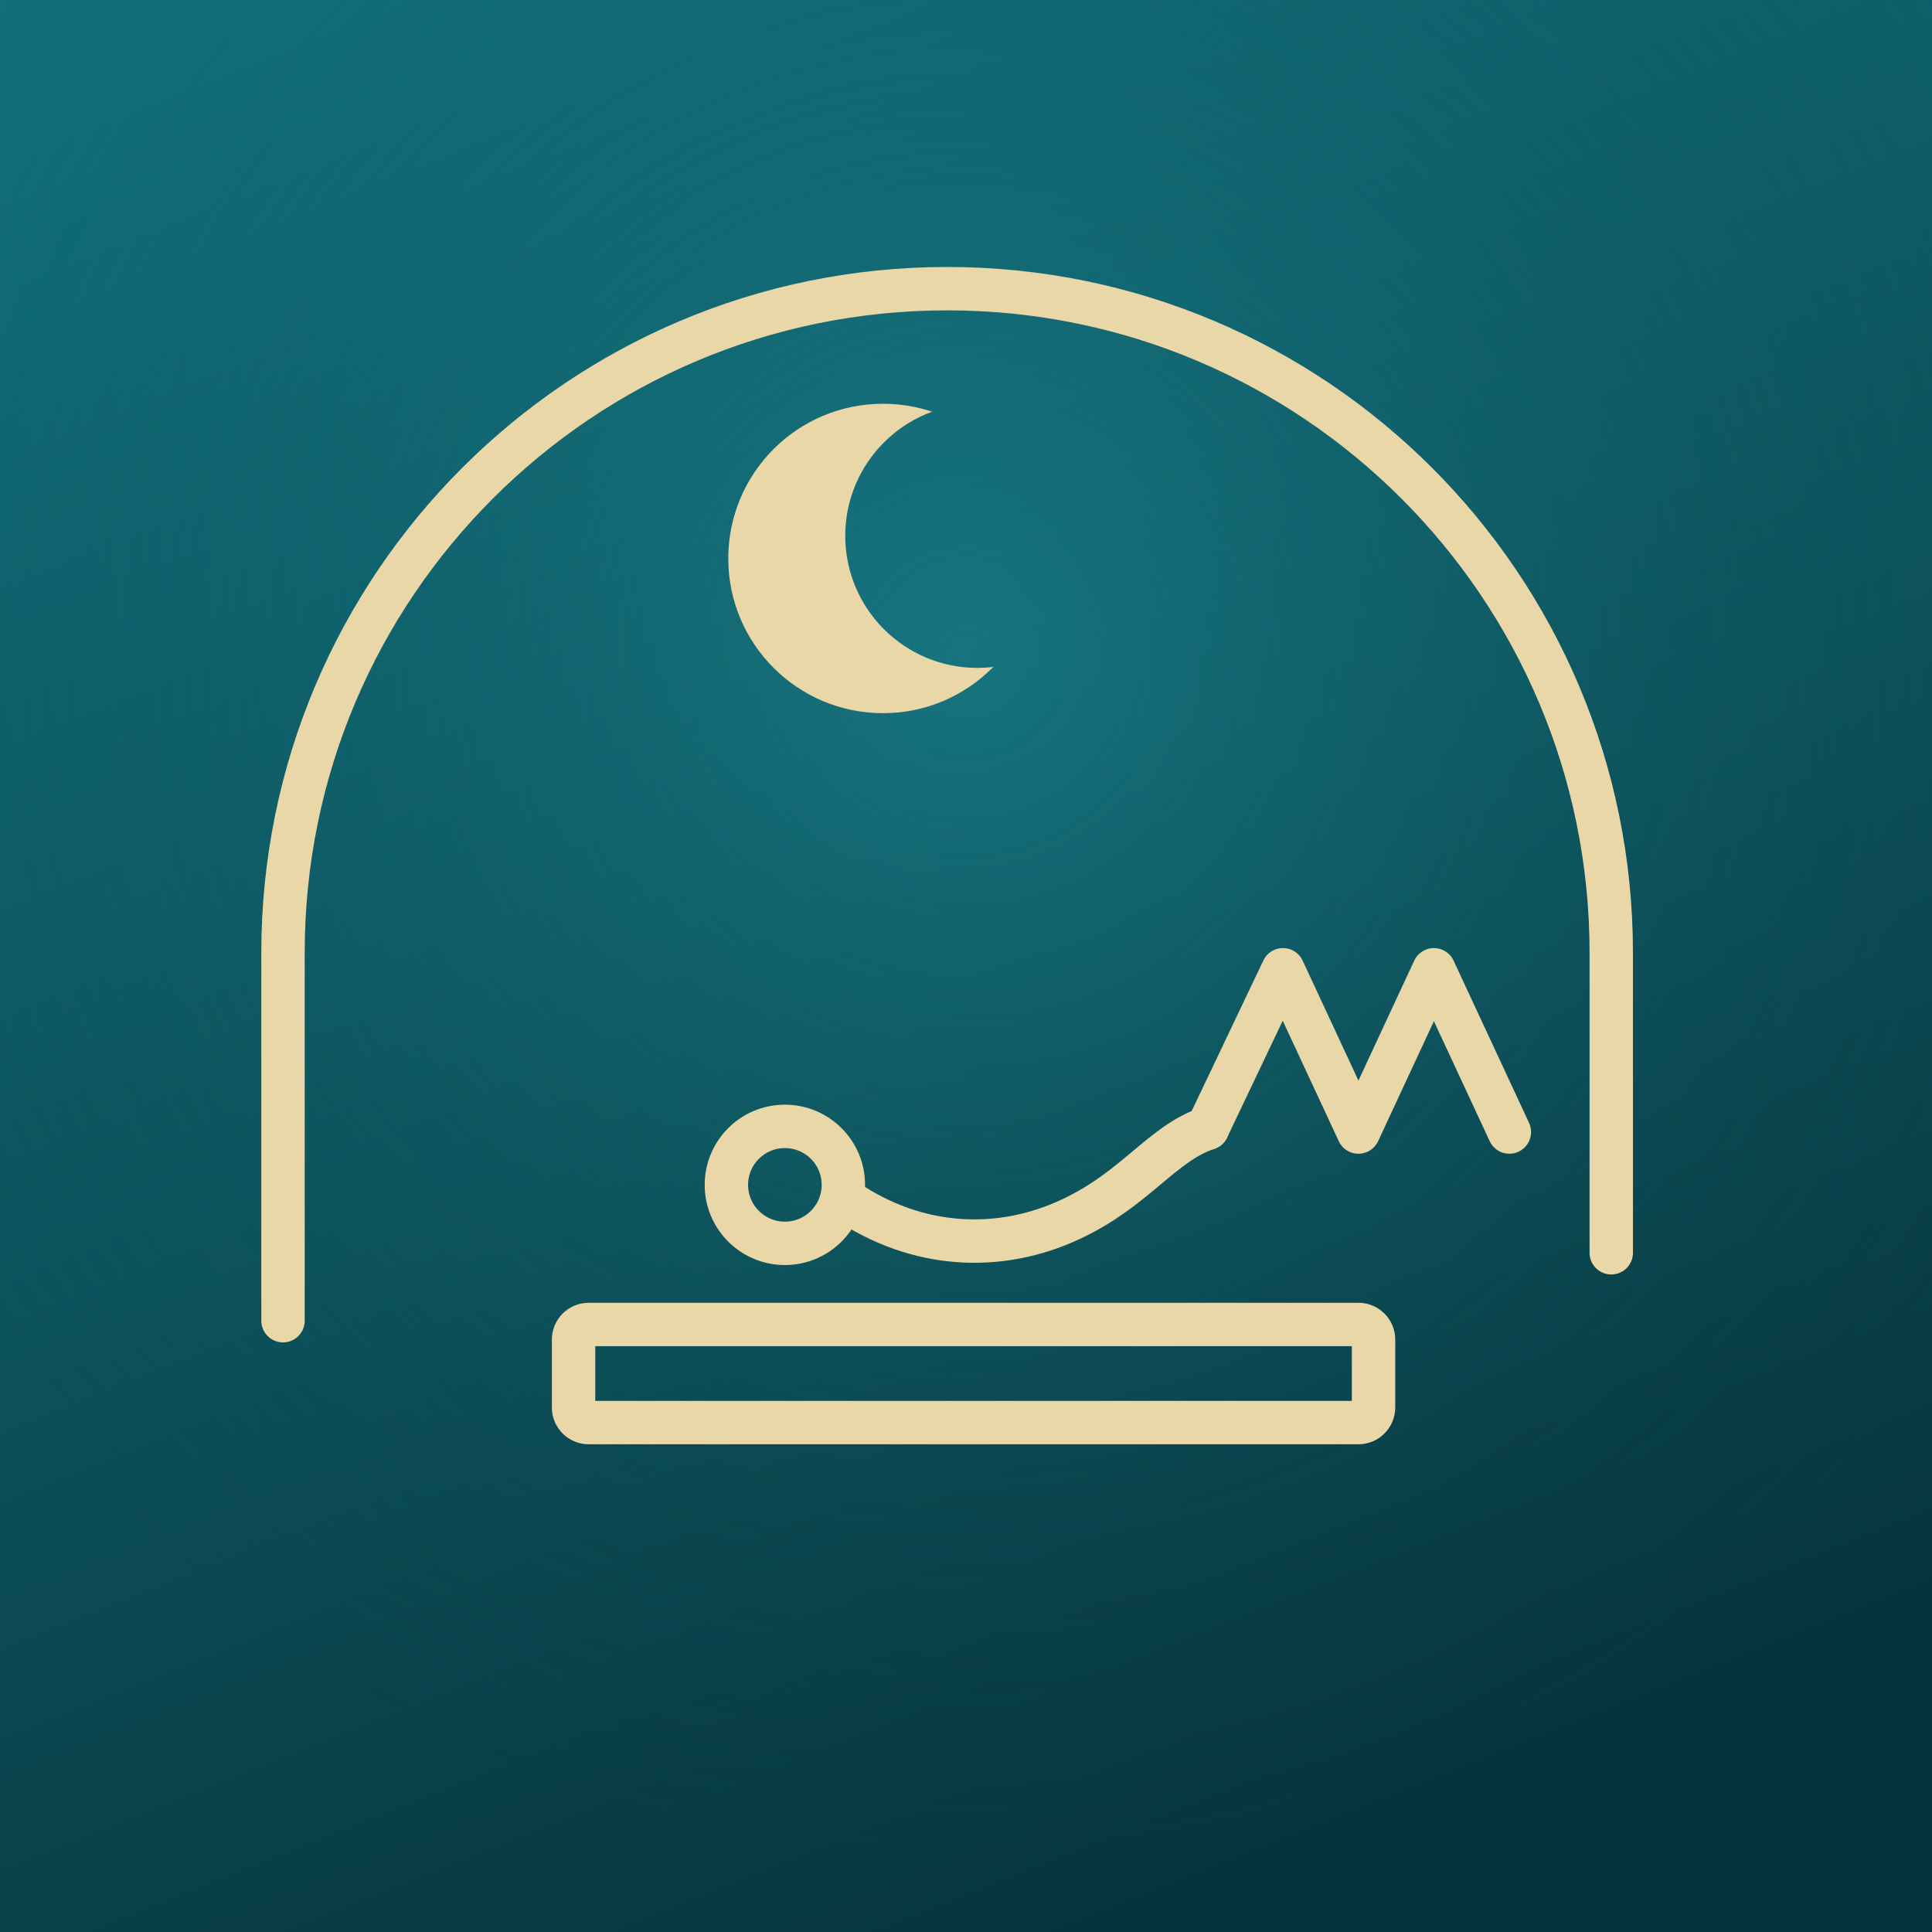
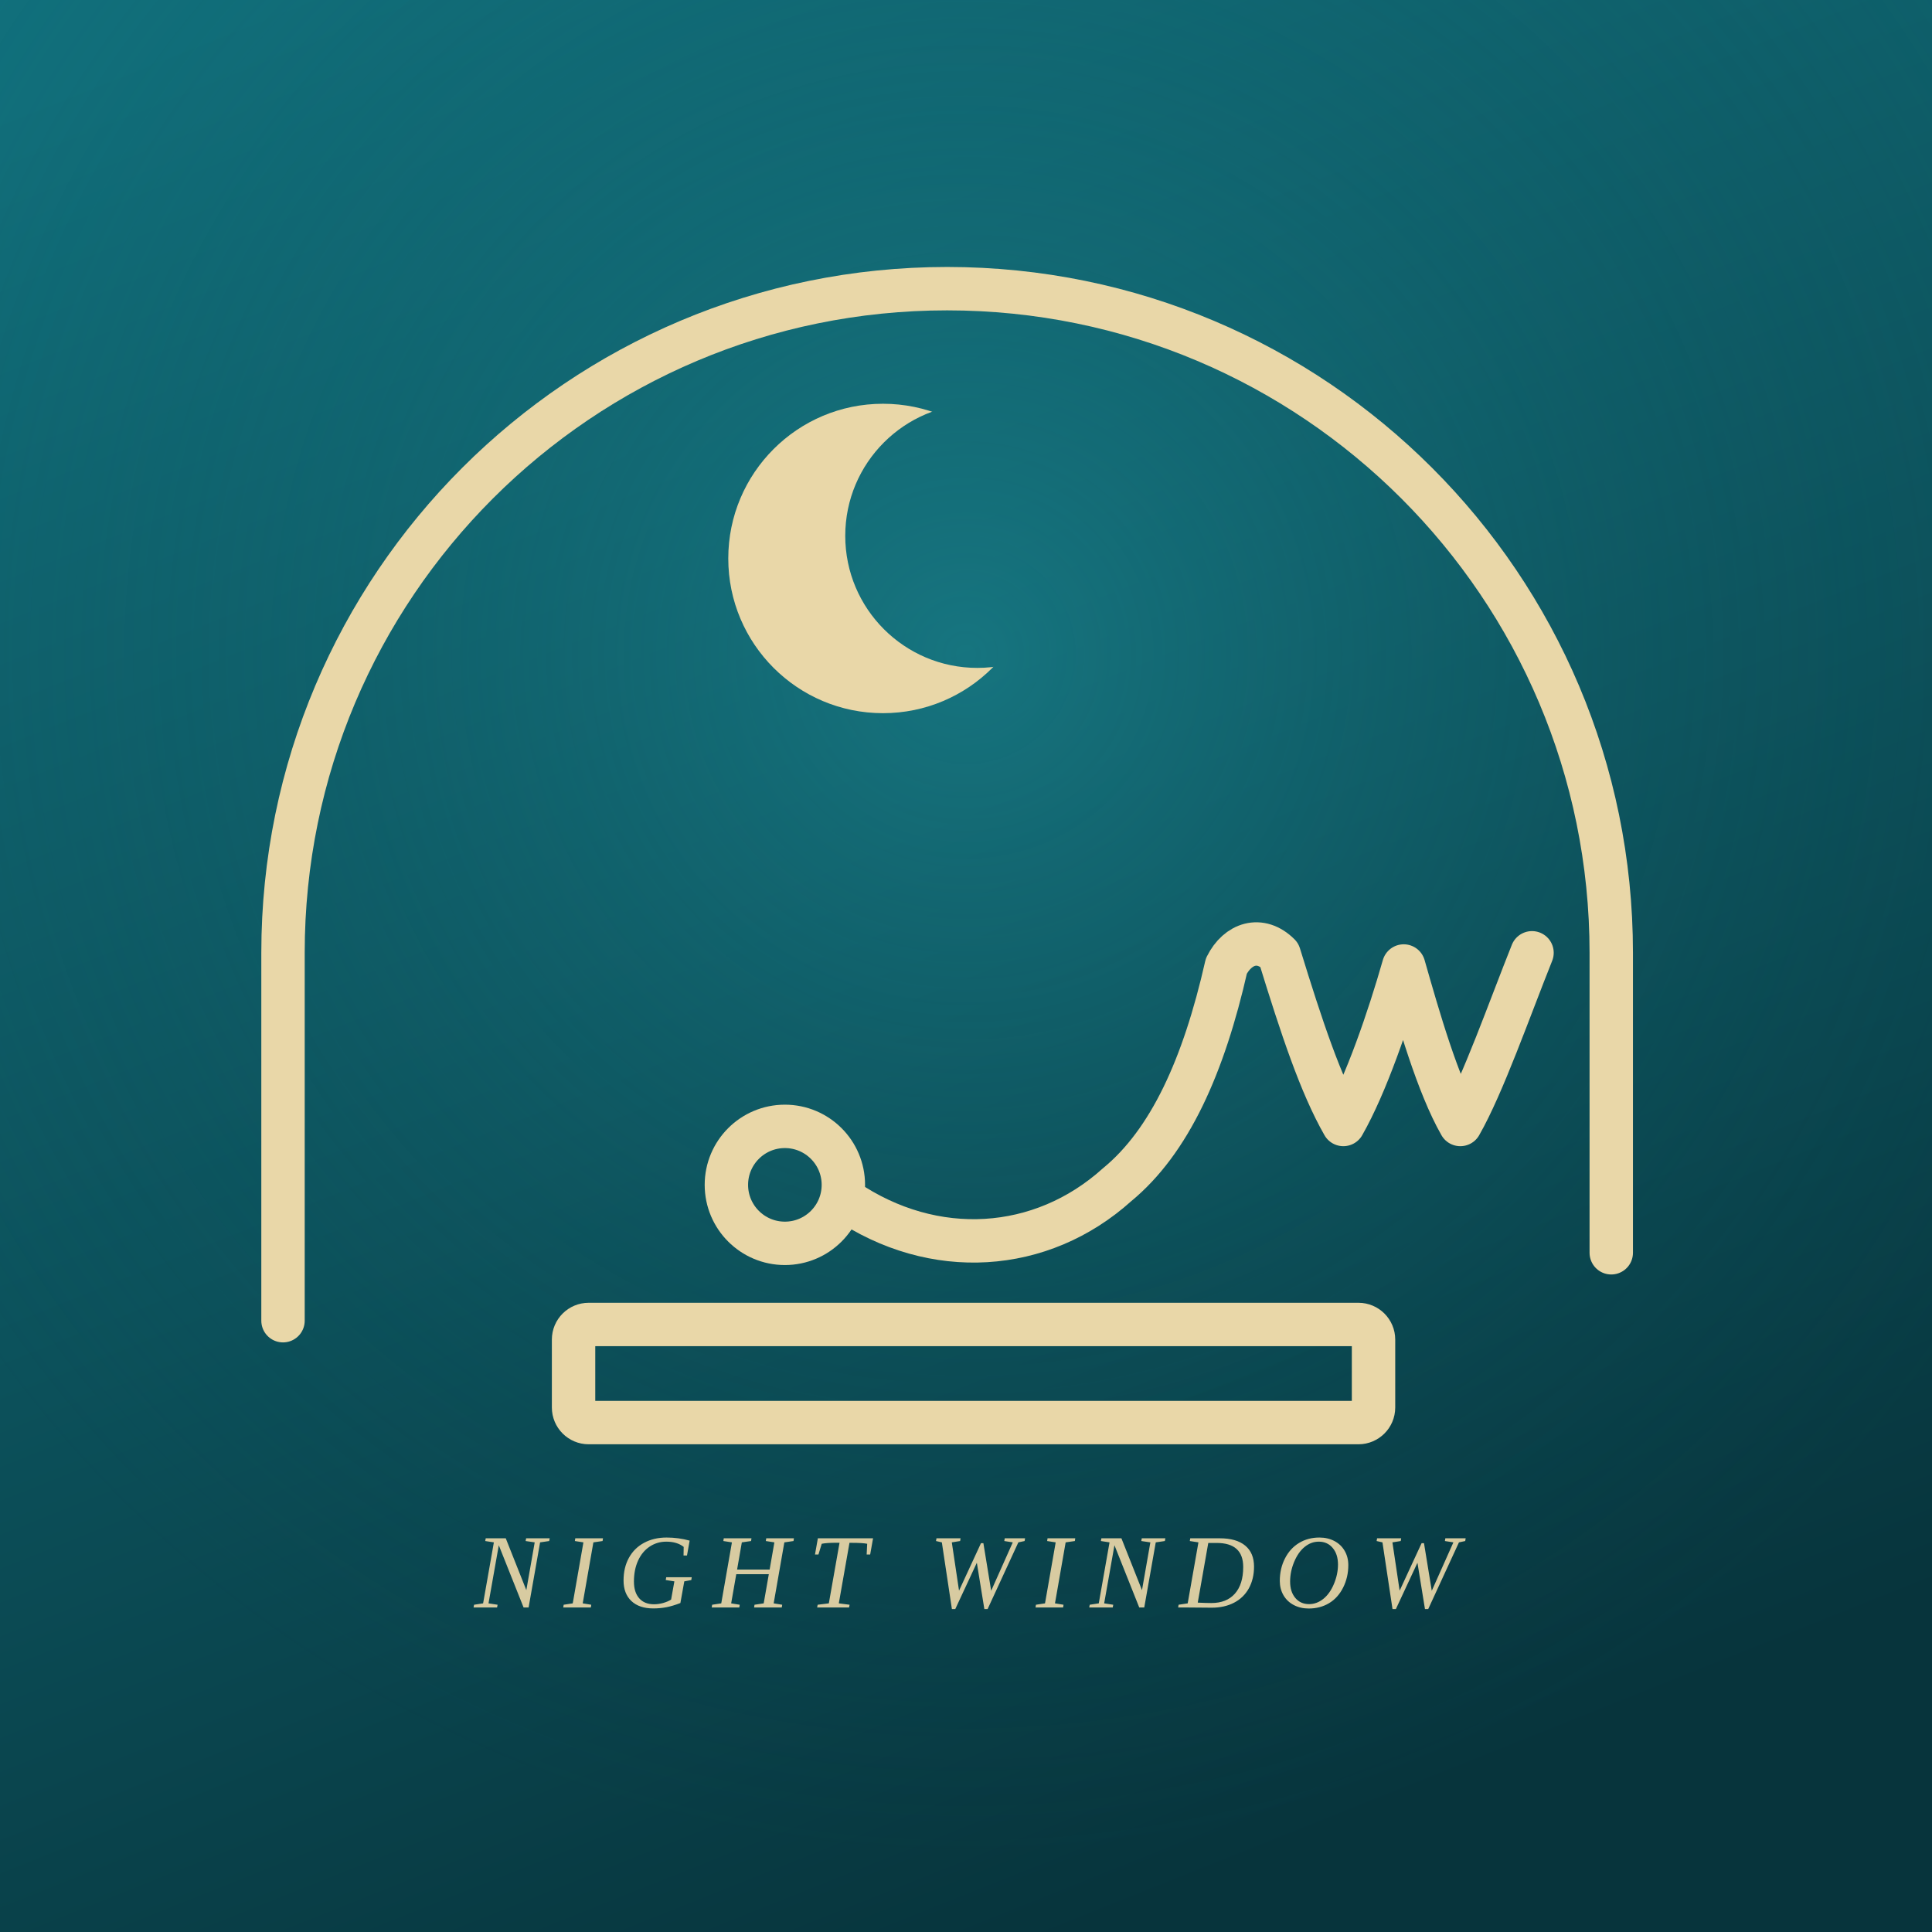
<svg xmlns="http://www.w3.org/2000/svg" viewBox="0 0 1024 1024" width="1024" height="1024">
  <defs>
    <linearGradient id="bg" x1="0.15" y1="0" x2="0.55" y2="1">
      <stop offset="0" stop-color="#11707C" />
      <stop offset="0.55" stop-color="#0C525C" />
      <stop offset="1" stop-color="#07343C" />
    </linearGradient>
    <radialGradient id="glow" cx="0.5" cy="0.34" r="0.62">
      <stop offset="0" stop-color="#1E8B96" stop-opacity="0.55" />
      <stop offset="1" stop-color="#0A454E" stop-opacity="0" />
    </radialGradient>
    <mask id="moonCut">
      <rect width="1024" height="1024" fill="#fff" />
      <circle cx="518" cy="284" r="70" fill="#000" />
    </mask>
  </defs>
  <rect width="1024" height="1024" fill="url(#bg)" />
  <rect width="1024" height="1024" fill="url(#glow)" />
  <g fill="none" stroke="#E9D7A8" stroke-width="23" stroke-linecap="round" stroke-linejoin="round">
    <path d="M150 700 V 505 A 352 352 0 0 1 854 505 V 664" />
    <circle cx="416" cy="628" r="31" />
-     <path d="M448 636 C 486 662 530 664 568 646              C 602 630 616 606 640 598" />
-     <path d="M640 598 L 680 514 L 720 600 L 760 514 L 800 600" />
+     <path d="M448 636              C 495 668 552 664 592 628              C 620 605 638 565 650 512              C 656 500 668 496 678 506              C 690 545 700 575 712 596              C 724 575 736 540 744 512              C 752 540 762 575 774 596              C 786 575 800 535 812 505" />
    <rect x="304" y="702" width="424" height="52" rx="8" />
  </g>
  <circle cx="468" cy="296" r="82" fill="#E9D7A8" mask="url(#moonCut)" />
+   <text x="512" y="852" text-anchor="middle" font-family="Georgia, 'Times New Roman', serif" font-style="italic" font-size="56" letter-spacing="10" fill="#E9D7A8" opacity="0.92">NIGHT WINDOW</text>
</svg>
